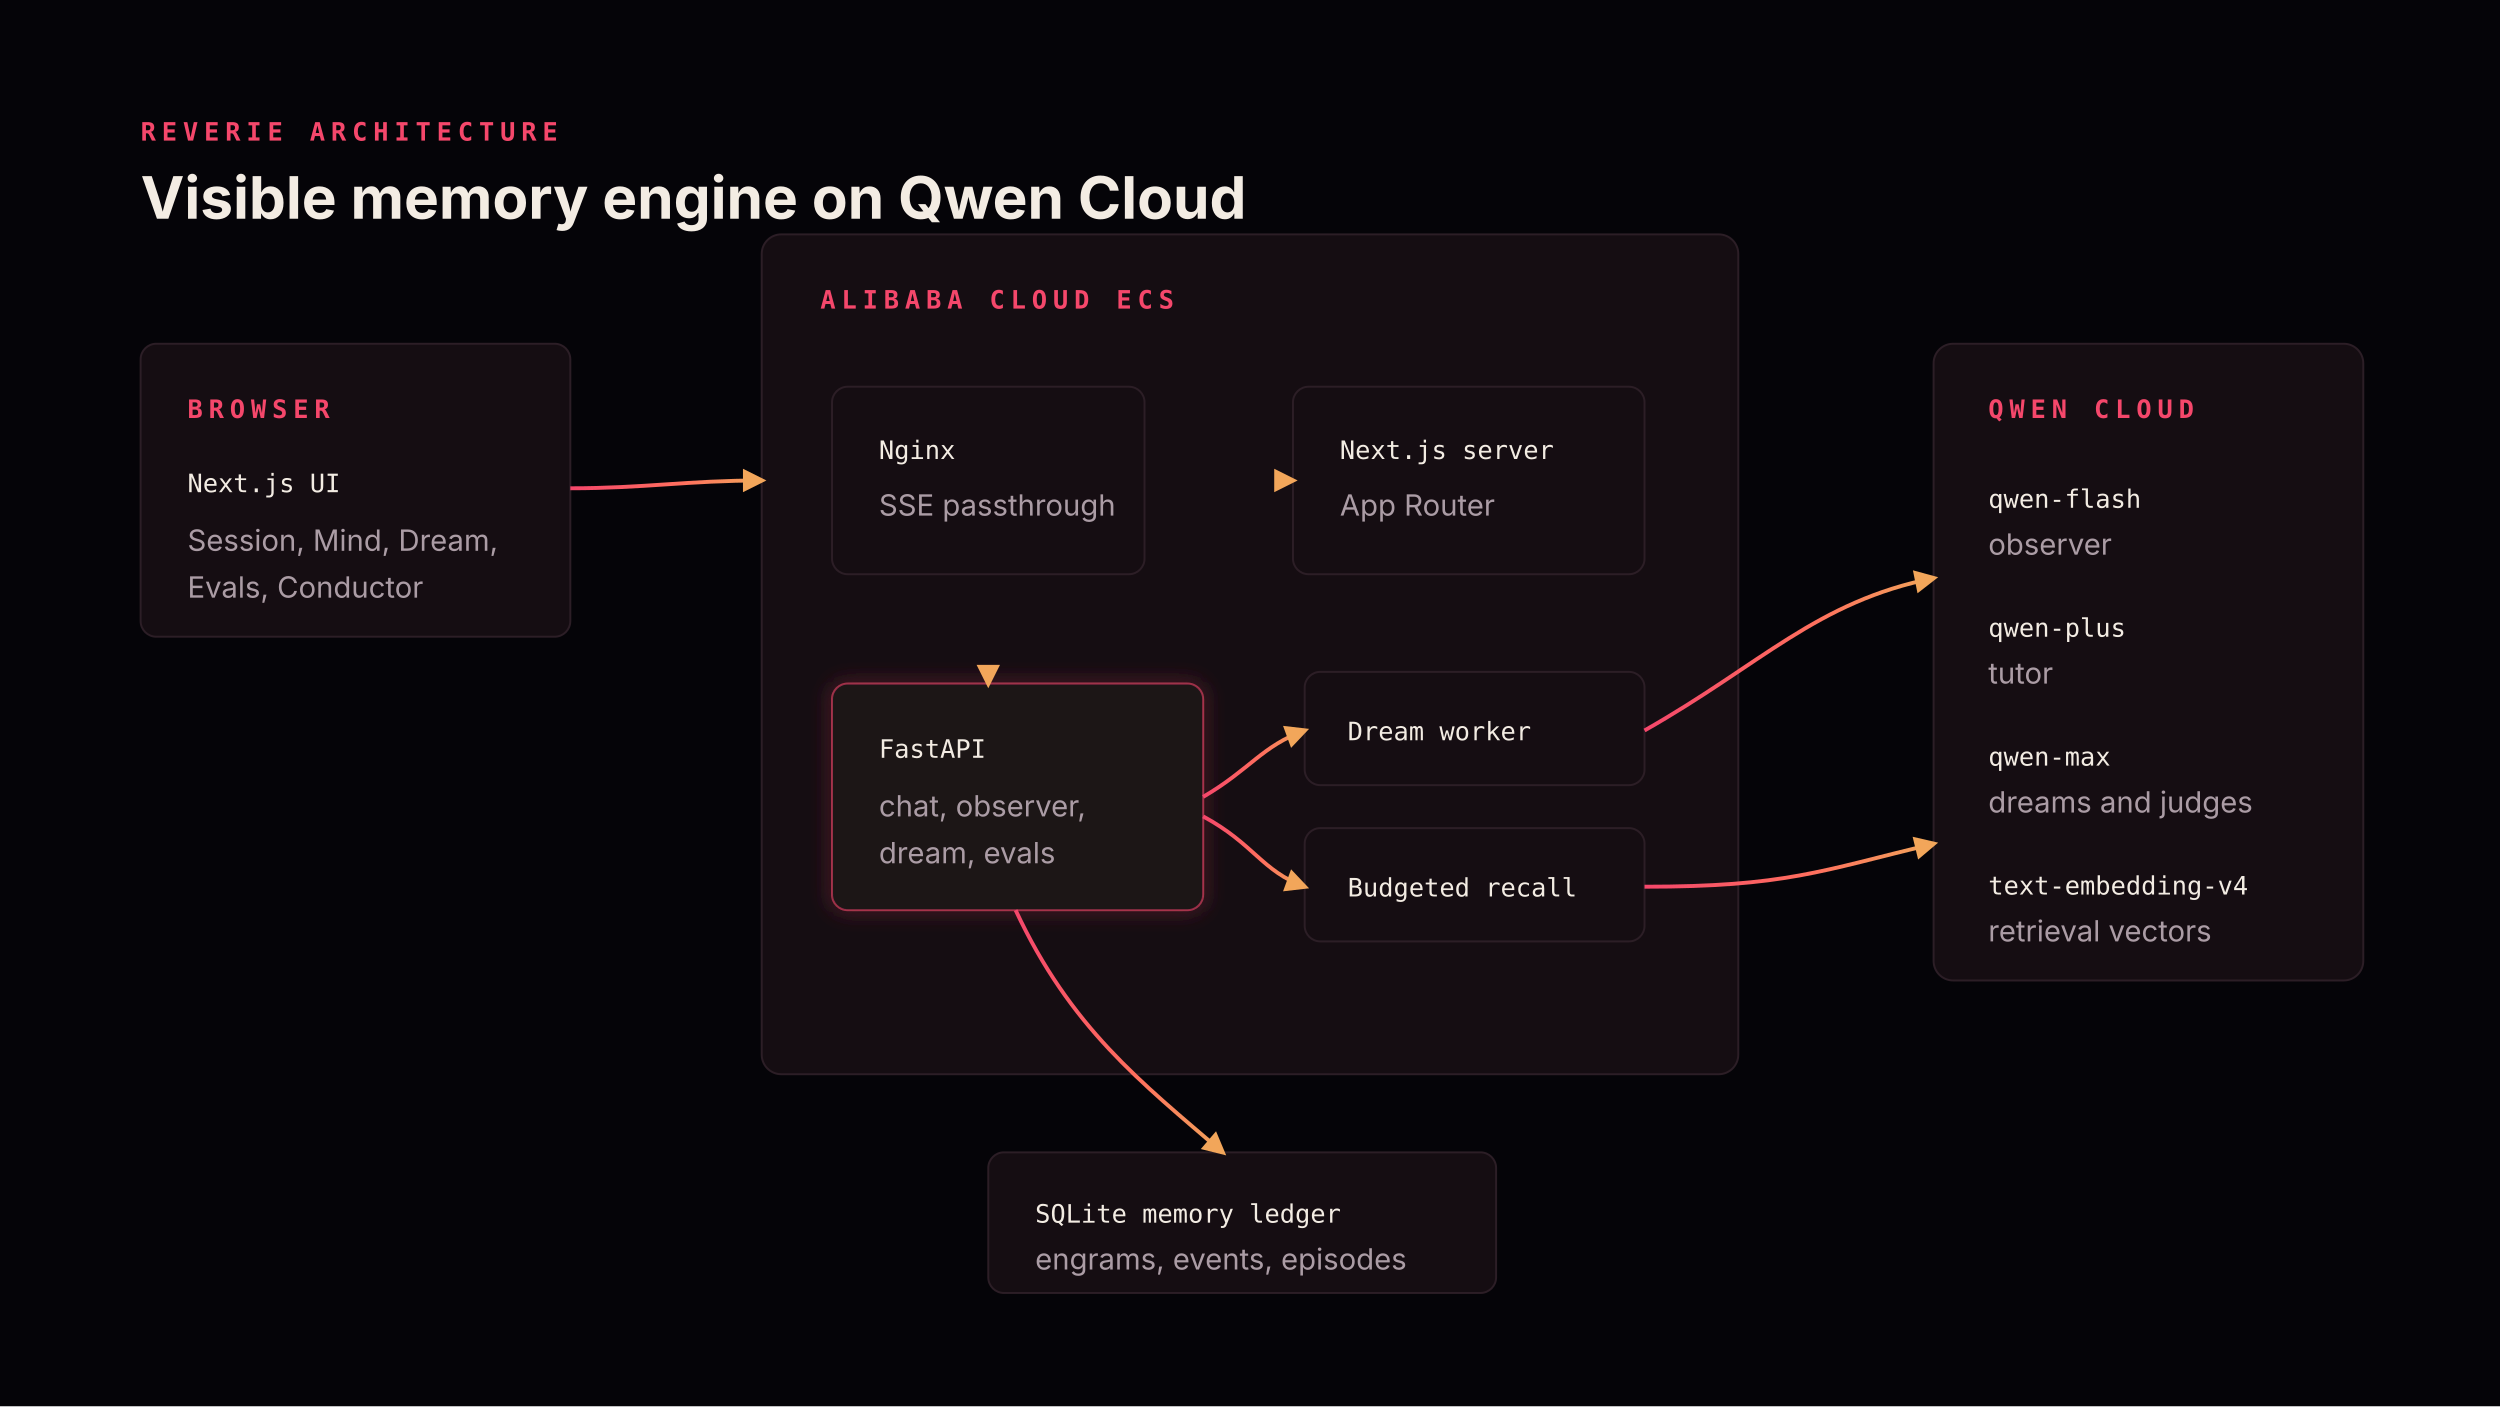
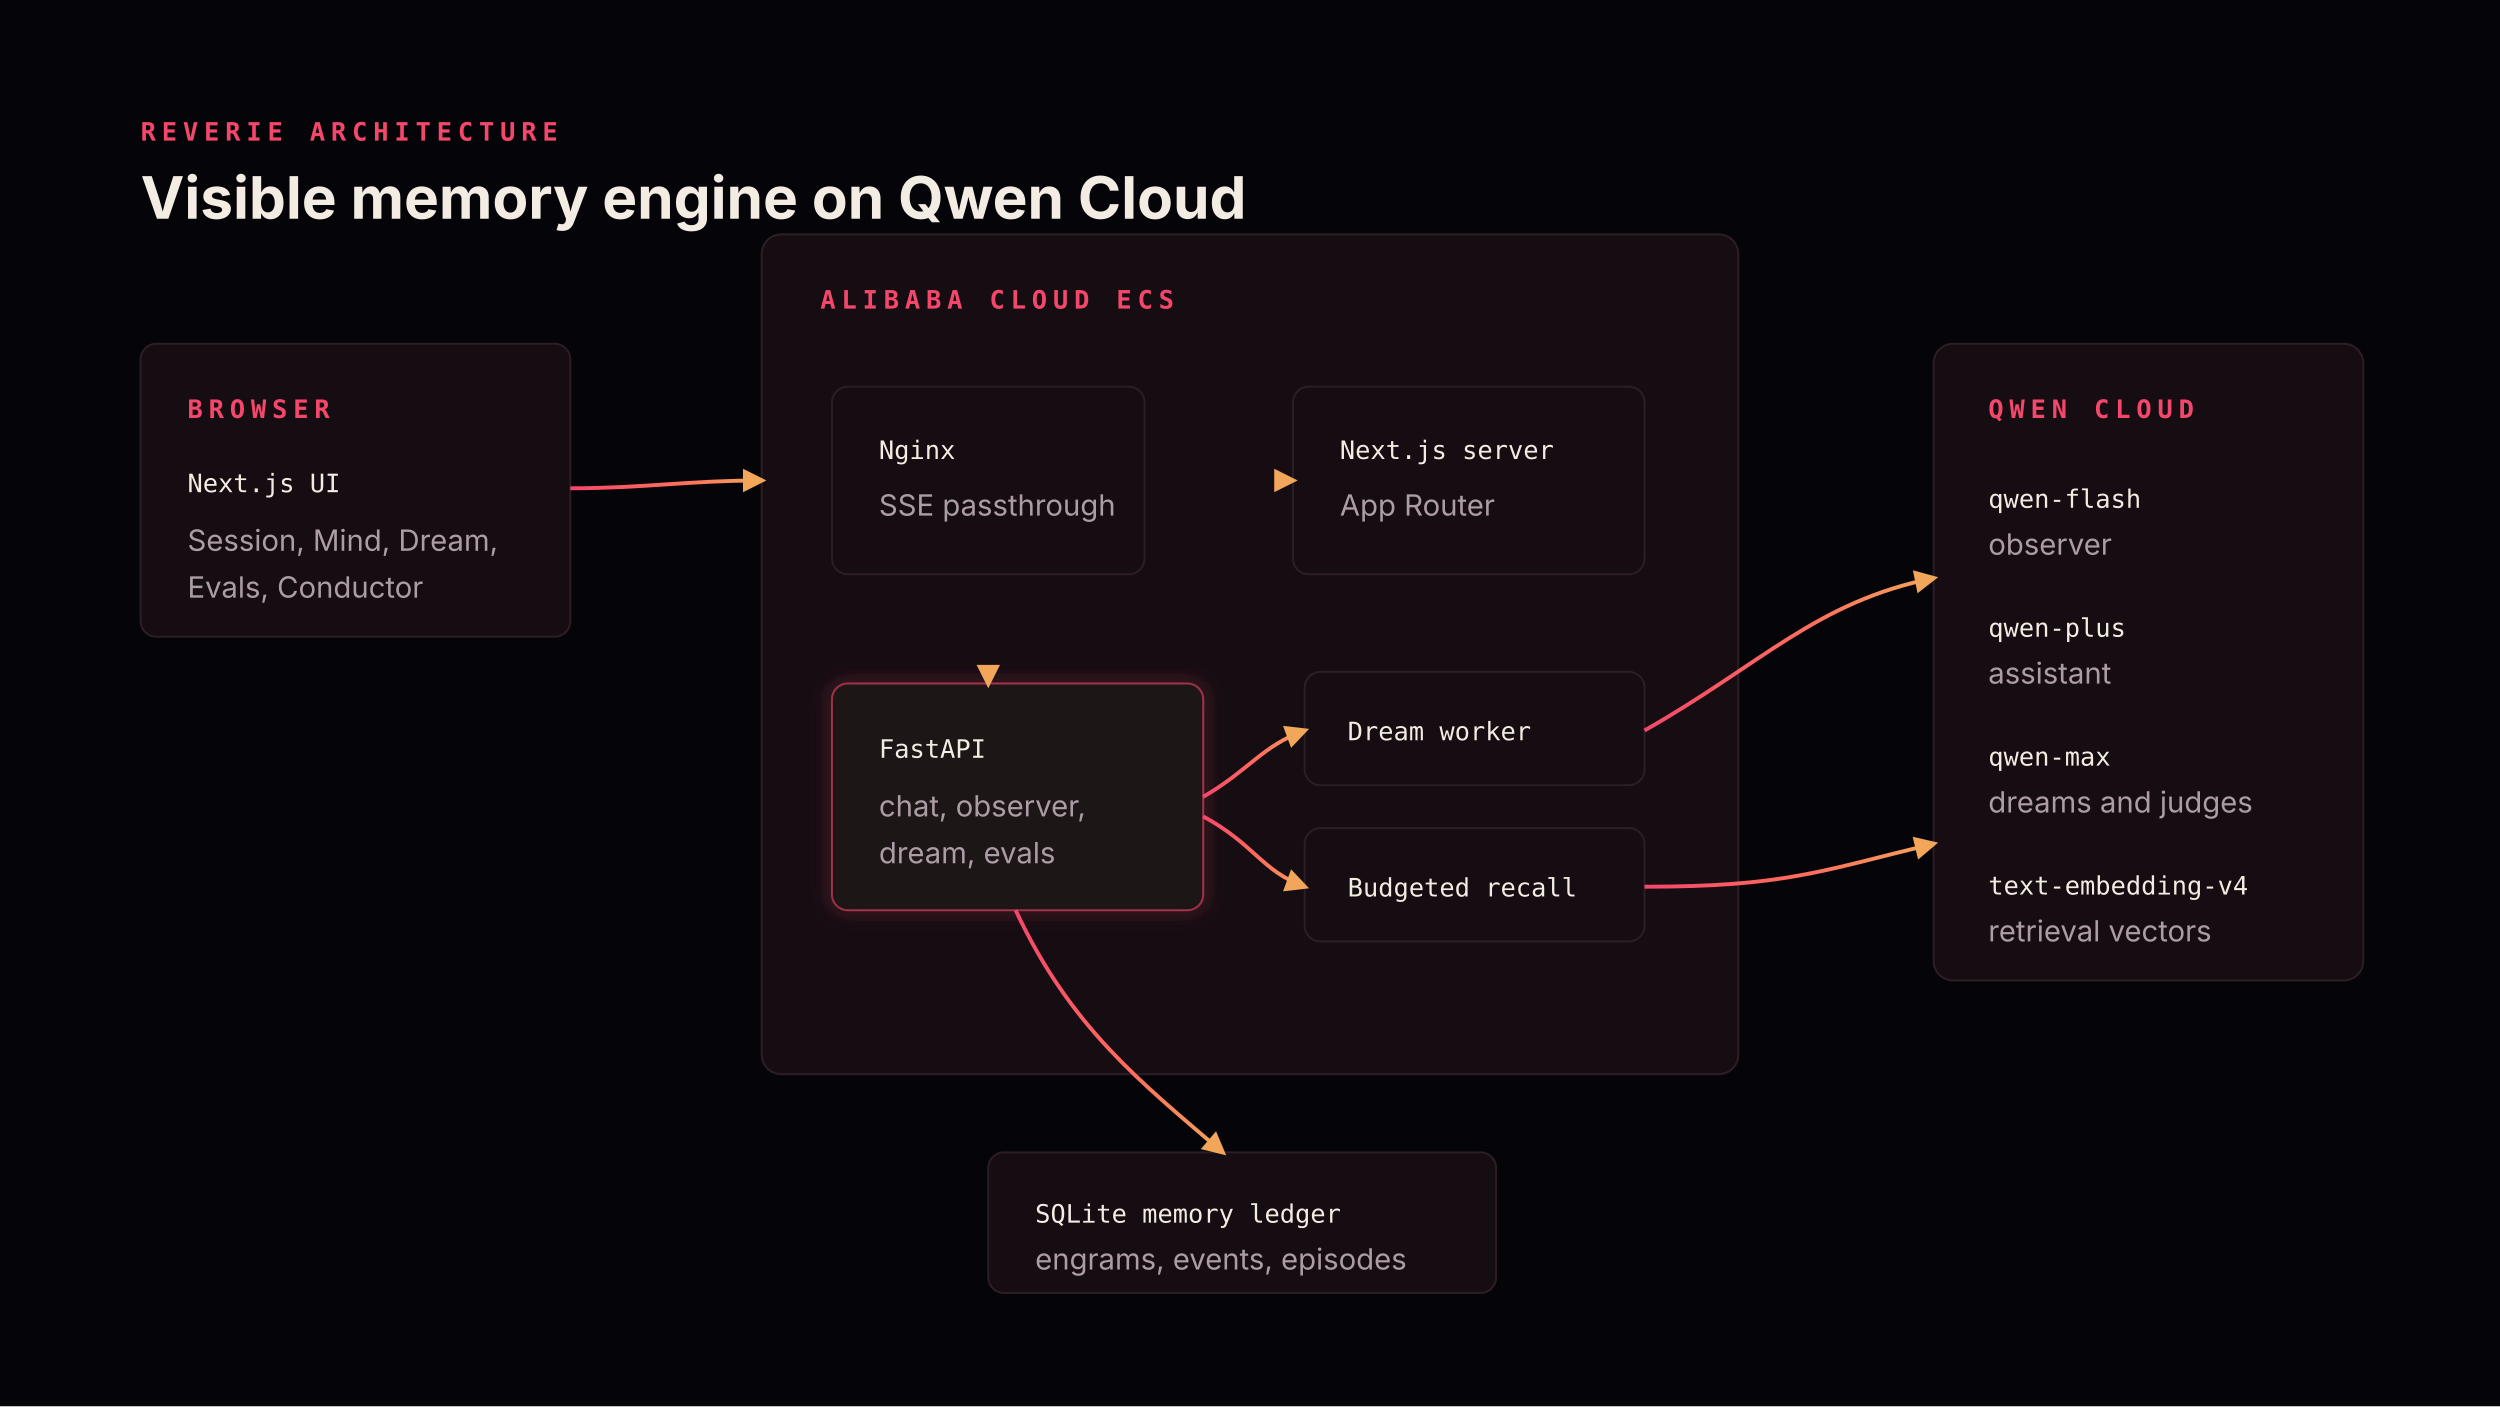
<svg xmlns="http://www.w3.org/2000/svg" width="1280" height="720" viewBox="0 0 1280 720" role="img" aria-labelledby="title desc">
  <defs>
    <linearGradient id="brand" x1="0" y1="0" x2="1" y2="0">
      <stop offset="0" stop-color="#f5476b" />
      <stop offset="0.58" stop-color="#ff6f5e" />
      <stop offset="1" stop-color="#f2a65a" />
    </linearGradient>
    <filter id="glow" x="-40%" y="-40%" width="180%" height="180%">
      <feGaussianBlur stdDeviation="5" result="blur" />
      <feMerge>
        <feMergeNode in="blur" />
        <feMergeNode in="SourceGraphic" />
      </feMerge>
    </filter>
    <style>
      .bg { fill: #050408; }
      .panel { fill: #150d12; stroke: #2c1e26; stroke-width: 1; }
      .featured { fill: #1e1419; stroke: #f5476b; stroke-opacity: .55; stroke-width: 1; }
      .title { fill: #f3ece3; font: 700 30px Inter, ui-sans-serif, system-ui; }
      .label { fill: #f5476b; font: 700 13px "JetBrains Mono", ui-monospace, monospace; letter-spacing: 3px; }
      .body { fill: #ab9ca5; font: 15px Inter, ui-sans-serif, system-ui; }
      .mono { fill: #f3ece3; font: 13px "JetBrains Mono", ui-monospace, monospace; }
      .line { stroke: url(#brand); stroke-width: 2; fill: none; marker-end: url(#arrow); }
      .soft { stroke: #2c1e26; stroke-width: 1; fill: none; }
    </style>
    <marker id="arrow" viewBox="0 0 10 10" refX="8" refY="5" markerWidth="6" markerHeight="6" orient="auto-start-reverse">
      <path d="M 0 0 L 10 5 L 0 10 z" fill="#f2a65a" />
    </marker>
  </defs>
  <rect class="bg" width="1280" height="720" />
  <text x="72" y="72" class="label">REVERIE ARCHITECTURE</text>
  <text x="72" y="112" class="title">Visible memory engine on Qwen Cloud</text>
  <rect x="72" y="176" width="220" height="150" rx="8" class="panel" />
  <text x="96" y="214" class="label">BROWSER</text>
  <text x="96" y="252" class="mono">Next.js UI</text>
  <text x="96" y="282" class="body">Session, Mind, Dream,</text>
  <text x="96" y="306" class="body">Evals, Conductor</text>
  <rect x="390" y="120" width="500" height="430" rx="10" class="panel" />
  <text x="420" y="158" class="label">ALIBABA CLOUD ECS</text>
  <rect x="426" y="198" width="160" height="96" rx="8" class="panel" />
  <text x="450" y="235" class="mono">Nginx</text>
  <text x="450" y="264" class="body">SSE passthrough</text>
  <rect x="662" y="198" width="180" height="96" rx="8" class="panel" />
  <text x="686" y="235" class="mono">Next.js server</text>
  <text x="686" y="264" class="body">App Router</text>
  <rect x="426" y="350" width="190" height="116" rx="8" class="featured" filter="url(#glow)" />
  <text x="450" y="388" class="mono">FastAPI</text>
  <text x="450" y="418" class="body">chat, observer,</text>
  <text x="450" y="442" class="body">dream, evals</text>
  <rect x="668" y="344" width="174" height="58" rx="8" class="panel" />
  <text x="690" y="379" class="mono">Dream worker</text>
  <rect x="668" y="424" width="174" height="58" rx="8" class="panel" />
  <text x="690" y="459" class="mono">Budgeted recall</text>
  <rect x="506" y="590" width="260" height="72" rx="8" class="panel" />
  <text x="530" y="626" class="mono">SQLite memory ledger</text>
  <text x="530" y="650" class="body">engrams, events, episodes</text>
  <rect x="990" y="176" width="220" height="326" rx="10" class="panel" />
  <text x="1018" y="214" class="label">QWEN CLOUD</text>
  <text x="1018" y="260" class="mono">qwen-flash</text>
  <text x="1018" y="284" class="body">observer</text>
  <text x="1018" y="326" class="mono">qwen-plus</text>
-   <text x="1018" y="350" class="body">tutor</text>
+   <text x="1018" y="350" class="body">assistant</text>
  <text x="1018" y="392" class="mono">qwen-max</text>
  <text x="1018" y="416" class="body">dreams and judges</text>
  <text x="1018" y="458" class="mono">text-embedding-v4</text>
  <text x="1018" y="482" class="body">retrieval vectors</text>
  <path class="line" d="M292 250 C330 250 352 246 390 246" />
  <path class="line" d="M586 246 C612 246 636 246 662 246" />
  <path class="line" d="M506 294 C506 318 506 328 506 350" />
  <path class="line" d="M616 408 C640 394 646 382 668 374" />
  <path class="line" d="M616 418 C642 432 646 446 668 454" />
  <path class="line" d="M520 466 C548 526 584 554 626 590" />
  <path class="line" d="M842 374 C902 340 930 308 990 296" />
  <path class="line" d="M842 454 C914 454 932 446 990 432" />
</svg>
